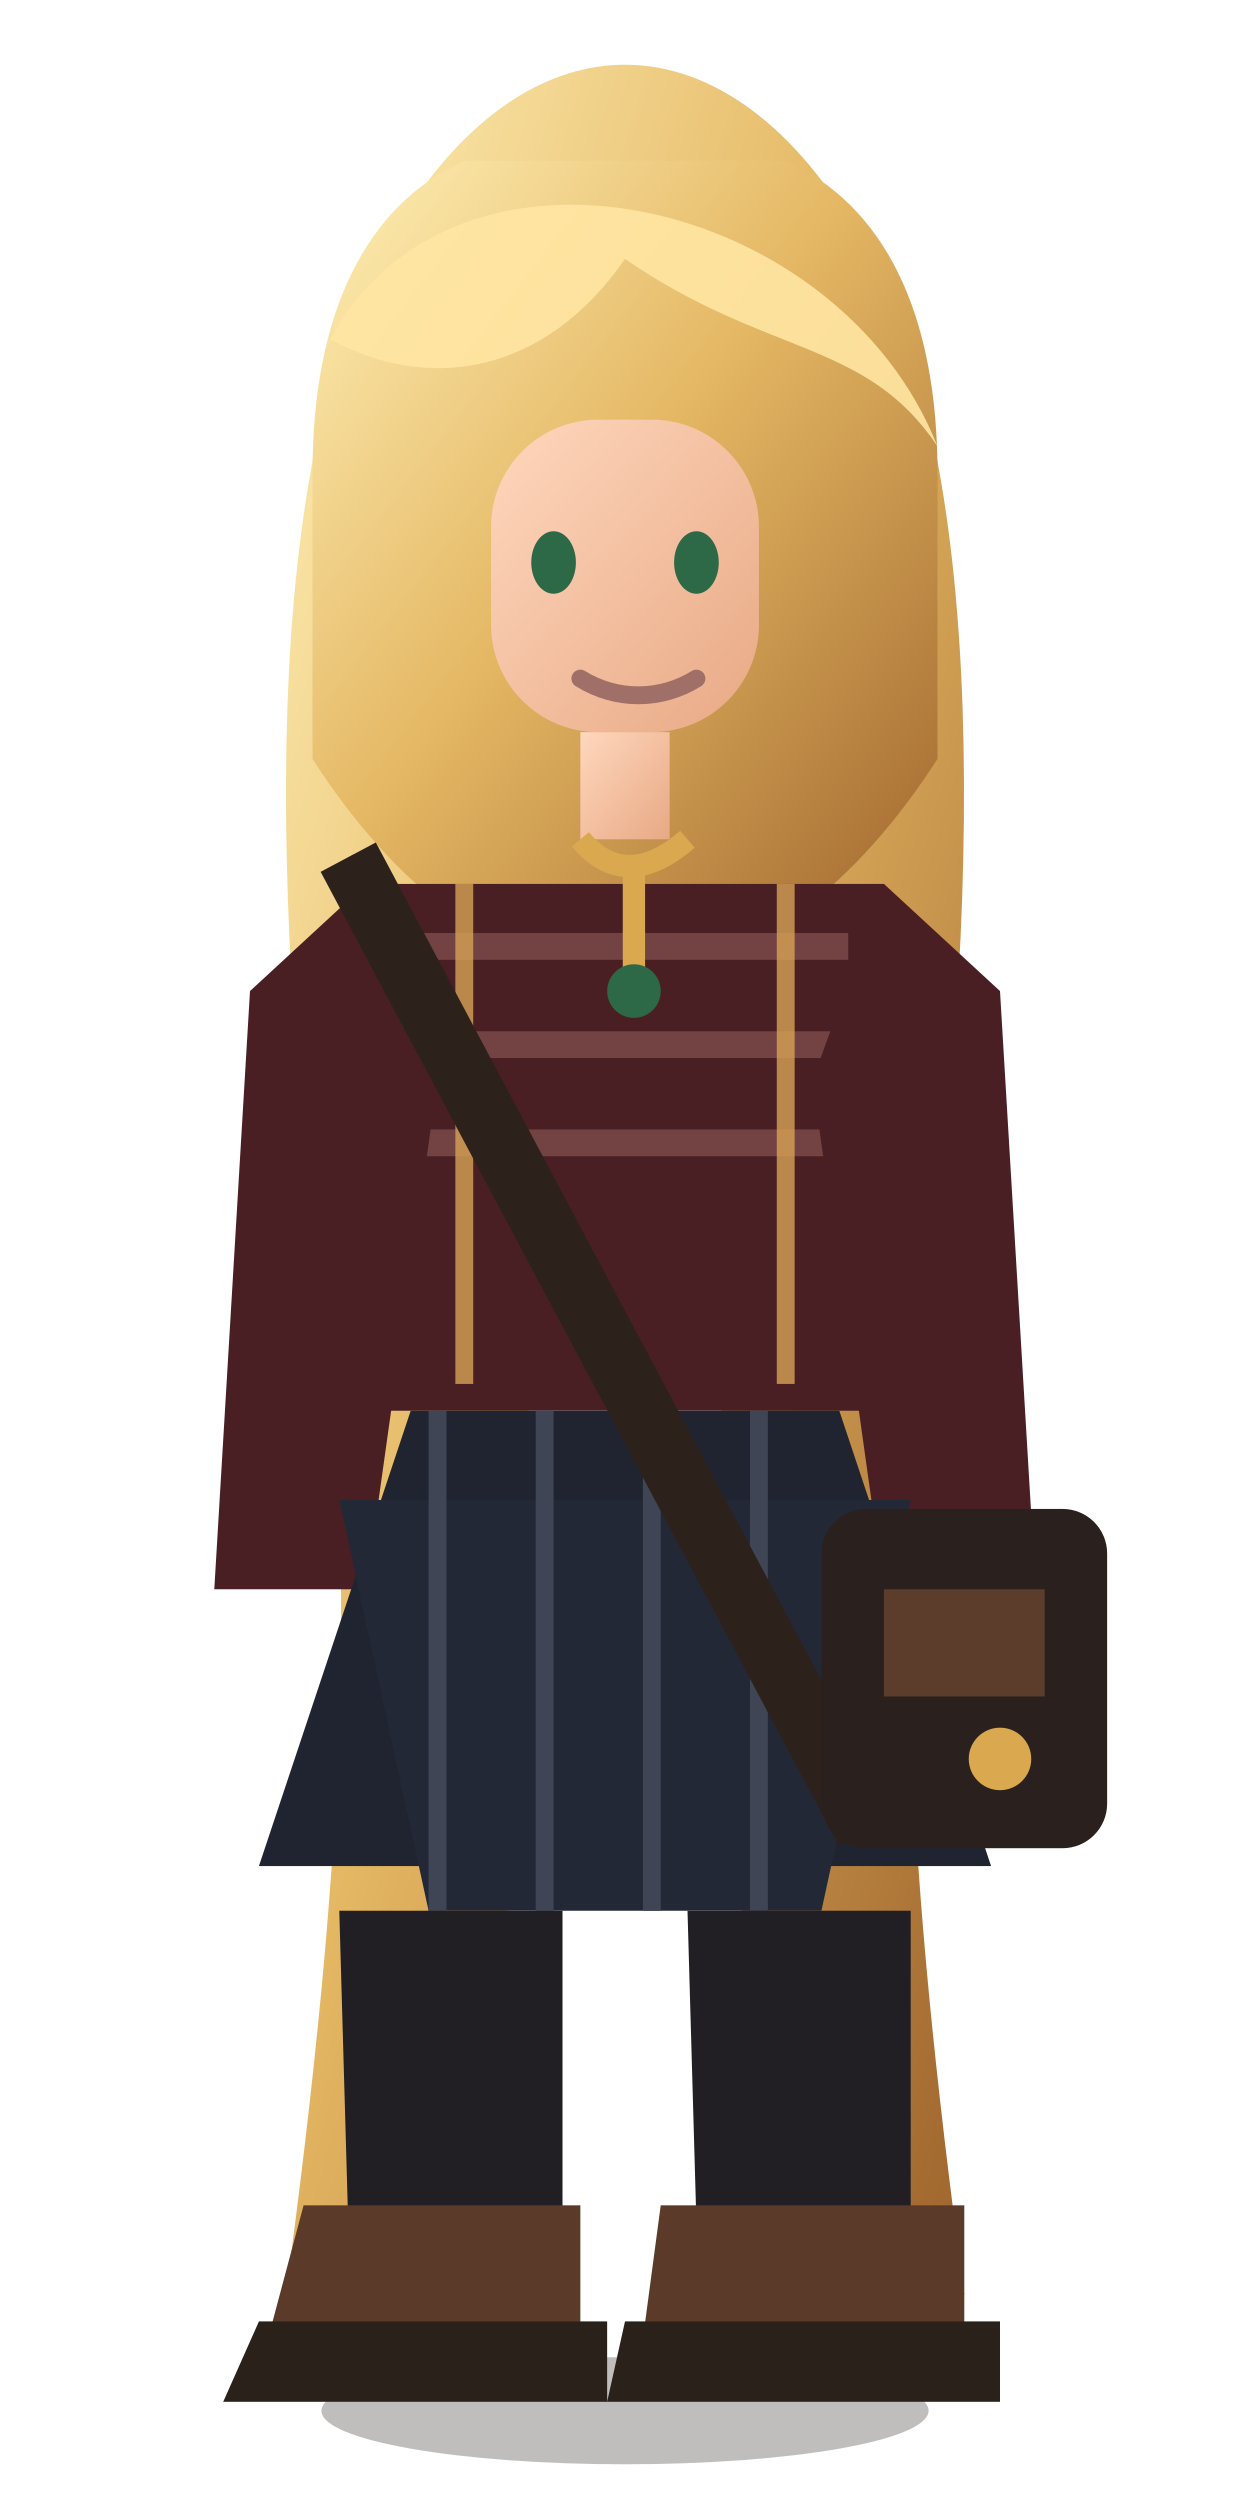
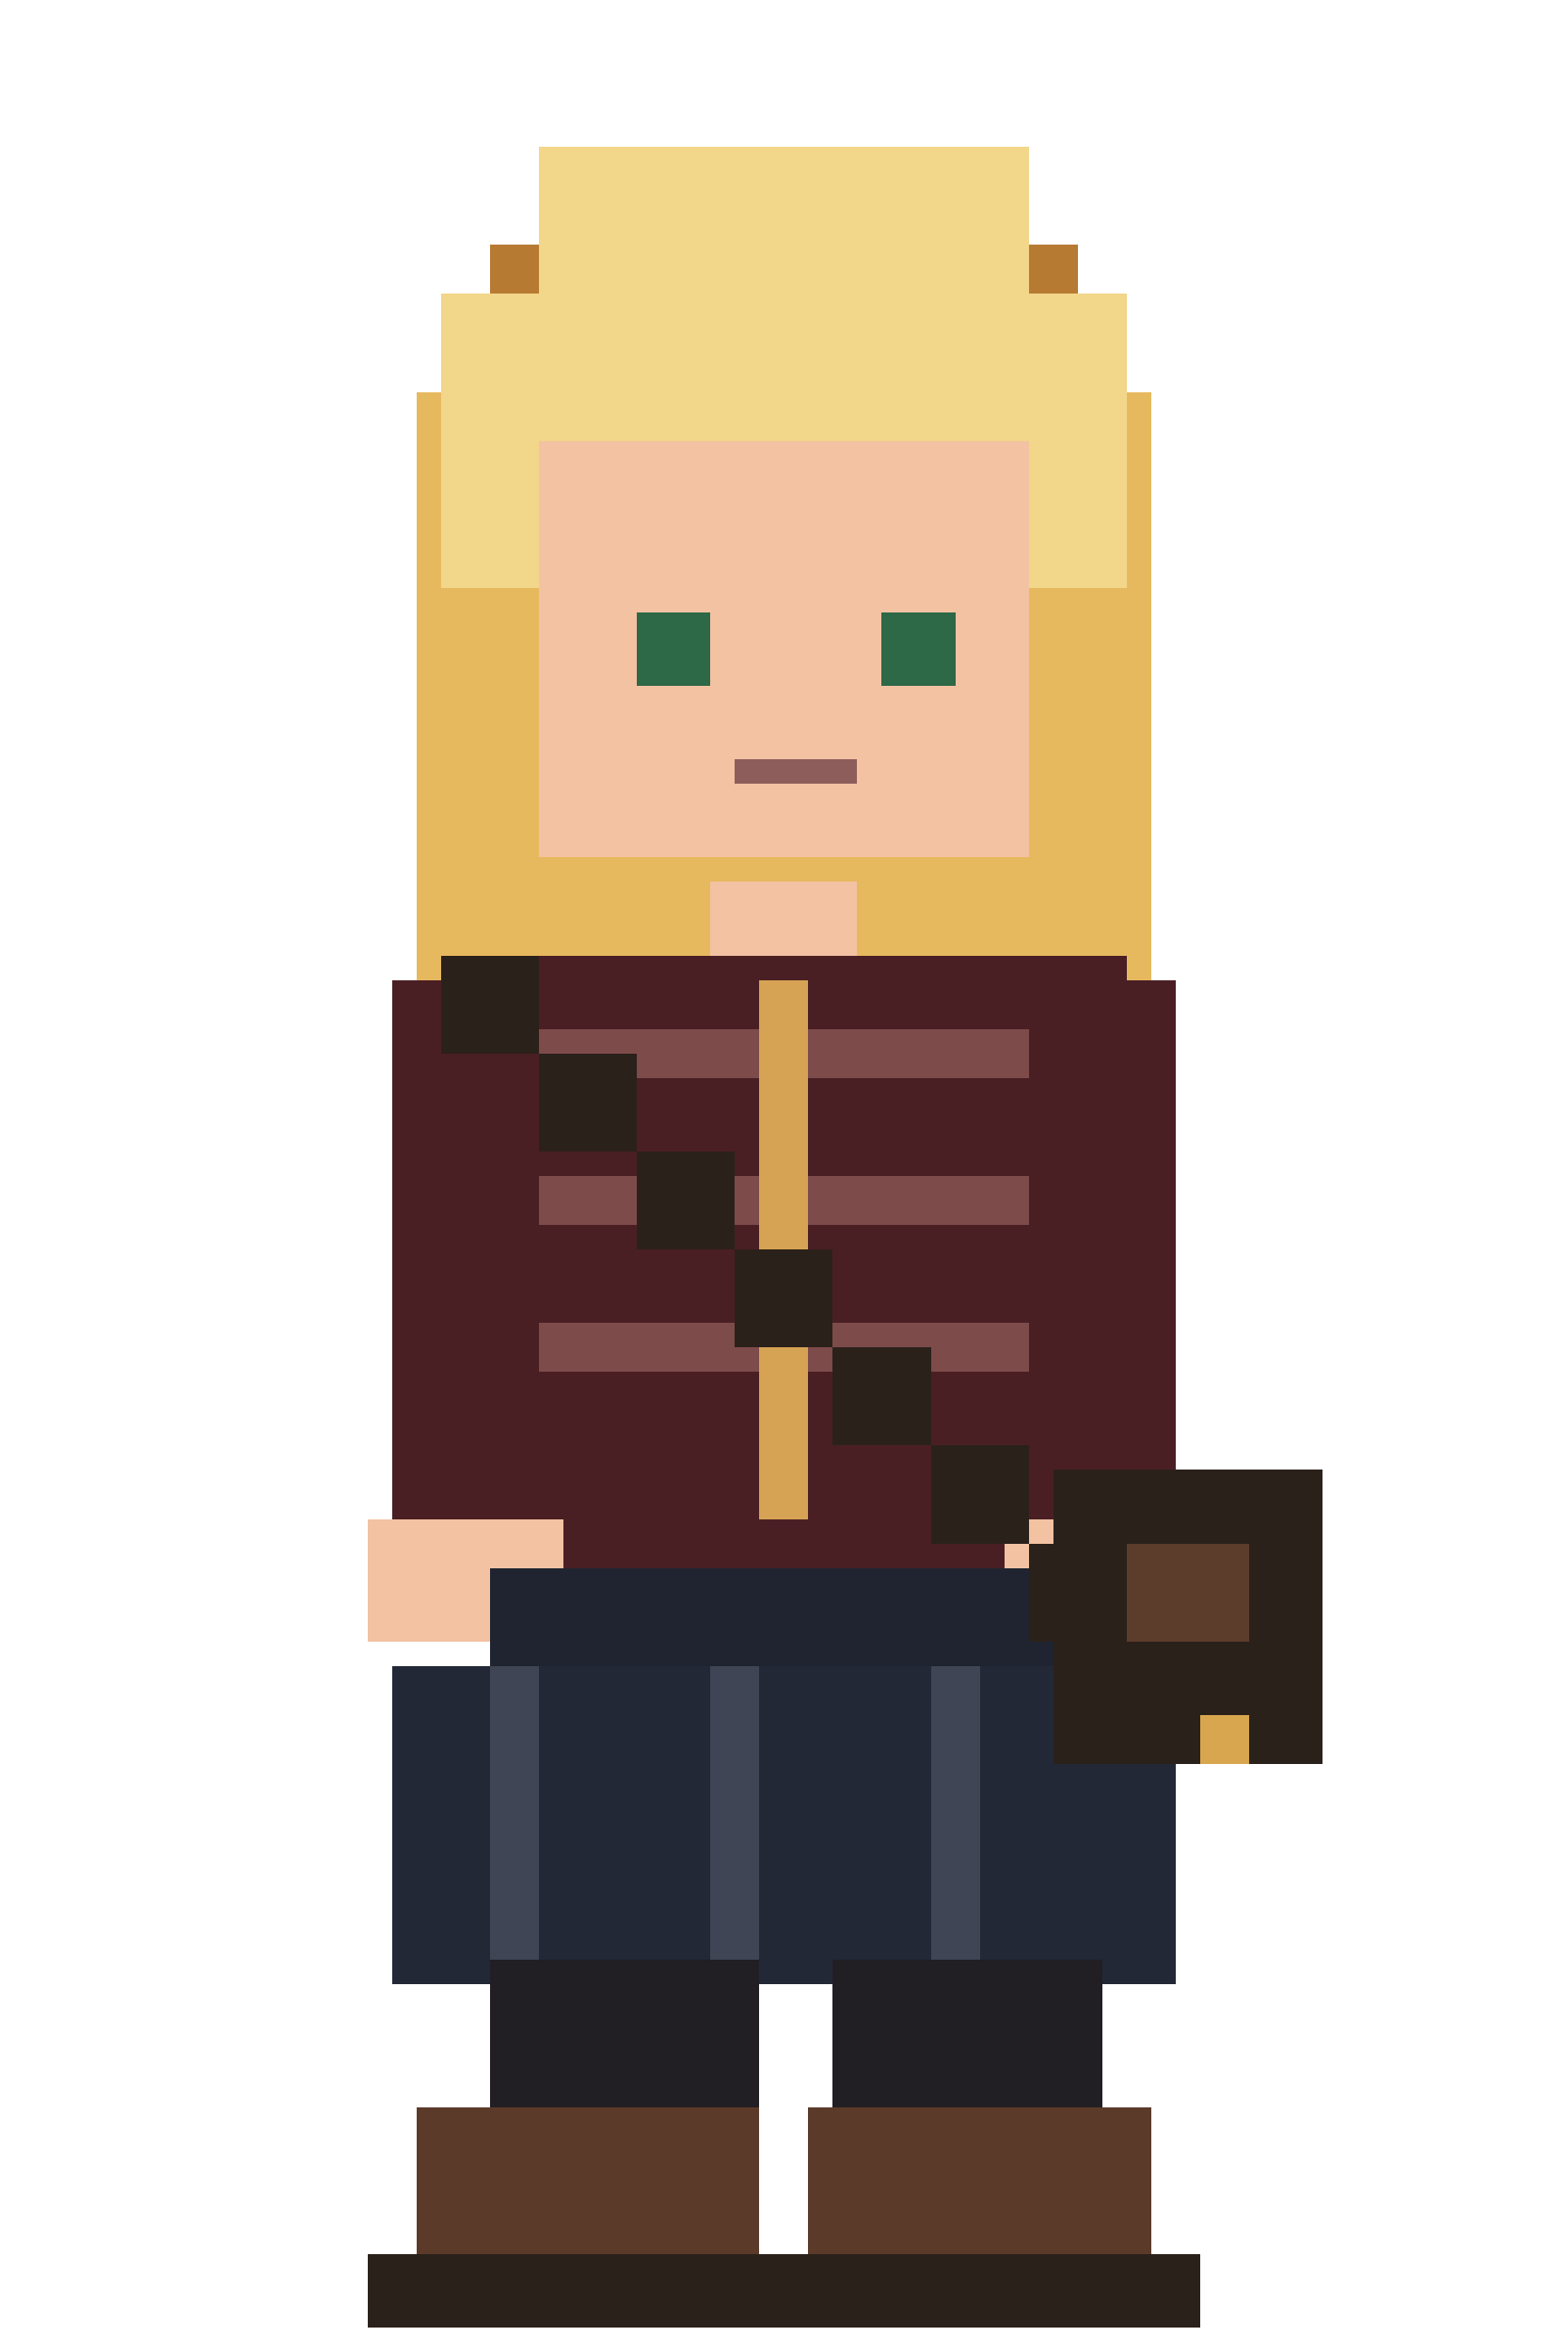
- <svg xmlns="http://www.w3.org/2000/svg" viewBox="0 0 280 560" preserveAspectRatio="xMidYMax meet">
-   <defs>
-     <linearGradient id="hair" x1="0" y1="0" x2="1" y2="1">
-       <stop offset="0" stop-color="#fff0b7" />
-       <stop offset="0.45" stop-color="#e4b763" />
-       <stop offset="1" stop-color="#9d632c" />
-     </linearGradient>
-     <linearGradient id="skin" x1="0" y1="0" x2="1" y2="1">
-       <stop offset="0" stop-color="#ffd7bd" />
-       <stop offset="1" stop-color="#e8a985" />
-     </linearGradient>
-   </defs>
-   <g transform="translate(34 12)">
-     <ellipse cx="106" cy="528" rx="68" ry="12" fill="#1d1513" opacity="0.28" />
-     <path d="M58 34c-34 46-32 150-20 244 8 62 5 128-8 224h44c8-100 12-204 12-320h40c0 116 4 220 12 320h44c-13-96-16-162-8-224 12-94 14-198-20-244-28-42-68-42-96 0z" fill="url(#hair)" />
-     <path d="M70 24h72c22 10 34 34 34 70v64c-18 28-42 48-70 48s-52-20-70-48V94c0-36 12-60 34-70z" fill="url(#hair)" />
-     <path d="M40 64c22 12 48 8 66-18 32 22 54 18 70 42-22-56-108-76-136-24z" fill="#ffe6a2" opacity="0.9" />
-     <rect x="76" y="82" width="60" height="70" rx="24" fill="url(#skin)" />
-     <ellipse cx="90" cy="114" rx="5" ry="7" fill="#2d6847" />
-     <ellipse cx="122" cy="114" rx="5" ry="7" fill="#2d6847" />
-     <path d="M96 140c8 5 18 5 26 0" stroke="#9f6f68" stroke-width="4" fill="none" stroke-linecap="round" />
-     <rect x="96" y="152" width="20" height="24" fill="url(#skin)" />
-     <path d="M48 186h116l16 118H32z" fill="#4a1f24" />
-     <path d="M56 200h100M58 222h96M60 244h92" stroke="#7d4b4a" stroke-width="6" opacity=".8" />
-     <path d="M70 186v112M142 186v112" stroke="#d6a354" stroke-width="4" opacity=".8" />
-     <path d="M48 186 22 210 14 344h34l16-114zM164 186l26 24 8 134h-34l-16-114z" fill="#4a1f24" />
-     <path d="M58 304h96l34 102H24z" fill="#1f2430" />
-     <path d="M42 324h128l-20 92H62z" fill="#232837" />
-     <path d="M64 304v112M88 304v112M112 304v112M136 304v112" stroke="#3f4555" stroke-width="4" />
-     <path d="M42 416h50v70H44zM120 416h50v70h-48z" fill="#211f23" />
-     <path d="M34 482h62v30H26zM114 482h68v30h-72z" fill="#5b3a2a" />
-     <path d="M24 508h78v18H16zM106 508h84v18h-88z" fill="#2b211b" />
-     <path d="M44 180l116 218" stroke="#2c211b" stroke-width="14" />
-     <rect x="150" y="326" width="64" height="76" rx="10" fill="#2a211e" />
-     <rect x="164" y="344" width="36" height="24" fill="#5c3c2b" />
-     <circle cx="190" cy="382" r="7" fill="#d9a84f" />
-     <path d="M96 176q10 12 24 0" stroke="#d9a84f" stroke-width="5" fill="none" />
-     <path d="M108 180v26" stroke="#d9a84f" stroke-width="5" />
-     <circle cx="108" cy="210" r="6" fill="#2d6847" />
-   </g>
+ <svg xmlns="http://www.w3.org/2000/svg" viewBox="0 0 64 96" preserveAspectRatio="xMidYMax meet" shape-rendering="crispEdges">
+   <rect width="64" height="96" fill="none" />
+   <rect x="20" y="10" width="24" height="46" fill="#b77a32" />
+   <rect x="17" y="16" width="30" height="42" fill="#e7b95f" />
+   <rect x="22" y="6" width="20" height="13" fill="#f2d68a" />
+   <rect x="18" y="12" width="8" height="12" fill="#f2d68a" />
+   <rect x="38" y="12" width="8" height="12" fill="#f2d68a" />
+   <rect x="22" y="18" width="20" height="17" fill="#f2c2a2" />
+   <rect x="26" y="25" width="3" height="3" fill="#2d6847" />
+   <rect x="36" y="25" width="3" height="3" fill="#2d6847" />
+   <rect x="30" y="31" width="5" height="1" fill="#8c5d5b" />
+   <rect x="29" y="36" width="6" height="4" fill="#f2c2a2" />
+   <rect x="18" y="39" width="28" height="26" fill="#4a1f24" />
+   <rect x="21" y="42" width="22" height="2" fill="#7d4b4a" />
+   <rect x="21" y="48" width="22" height="2" fill="#7d4b4a" />
+   <rect x="21" y="54" width="22" height="2" fill="#7d4b4a" />
+   <rect x="31" y="40" width="2" height="22" fill="#d6a354" />
+   <rect x="16" y="40" width="6" height="24" fill="#4a1f24" />
+   <rect x="42" y="40" width="6" height="24" fill="#4a1f24" />
+   <rect x="15" y="62" width="8" height="5" fill="#f2c2a2" />
+   <rect x="41" y="62" width="8" height="5" fill="#f2c2a2" />
+   <rect x="20" y="64" width="24" height="11" fill="#1f2430" />
+   <rect x="16" y="68" width="32" height="13" fill="#232837" />
+   <rect x="20" y="68" width="2" height="13" fill="#3f4555" />
+   <rect x="29" y="68" width="2" height="13" fill="#3f4555" />
+   <rect x="38" y="68" width="2" height="13" fill="#3f4555" />
+   <rect x="20" y="80" width="11" height="7" fill="#211f23" />
+   <rect x="34" y="80" width="11" height="7" fill="#211f23" />
+   <rect x="17" y="86" width="14" height="7" fill="#5b3a2a" />
+   <rect x="33" y="86" width="14" height="7" fill="#5b3a2a" />
+   <rect x="15" y="92" width="17" height="3" fill="#2b211b" />
+   <rect x="32" y="92" width="17" height="3" fill="#2b211b" />
+   <rect x="18" y="39" width="4" height="4" fill="#2b211b" />
+   <rect x="22" y="43" width="4" height="4" fill="#2b211b" />
+   <rect x="26" y="47" width="4" height="4" fill="#2b211b" />
+   <rect x="30" y="51" width="4" height="4" fill="#2b211b" />
+   <rect x="34" y="55" width="4" height="4" fill="#2b211b" />
+   <rect x="38" y="59" width="4" height="4" fill="#2b211b" />
+   <rect x="42" y="63" width="4" height="4" fill="#2b211b" />
+   <rect x="43" y="60" width="11" height="12" fill="#2b211b" />
+   <rect x="46" y="63" width="5" height="4" fill="#5c3c2b" />
+   <rect x="49" y="70" width="2" height="2" fill="#d8a64e" />
</svg>
